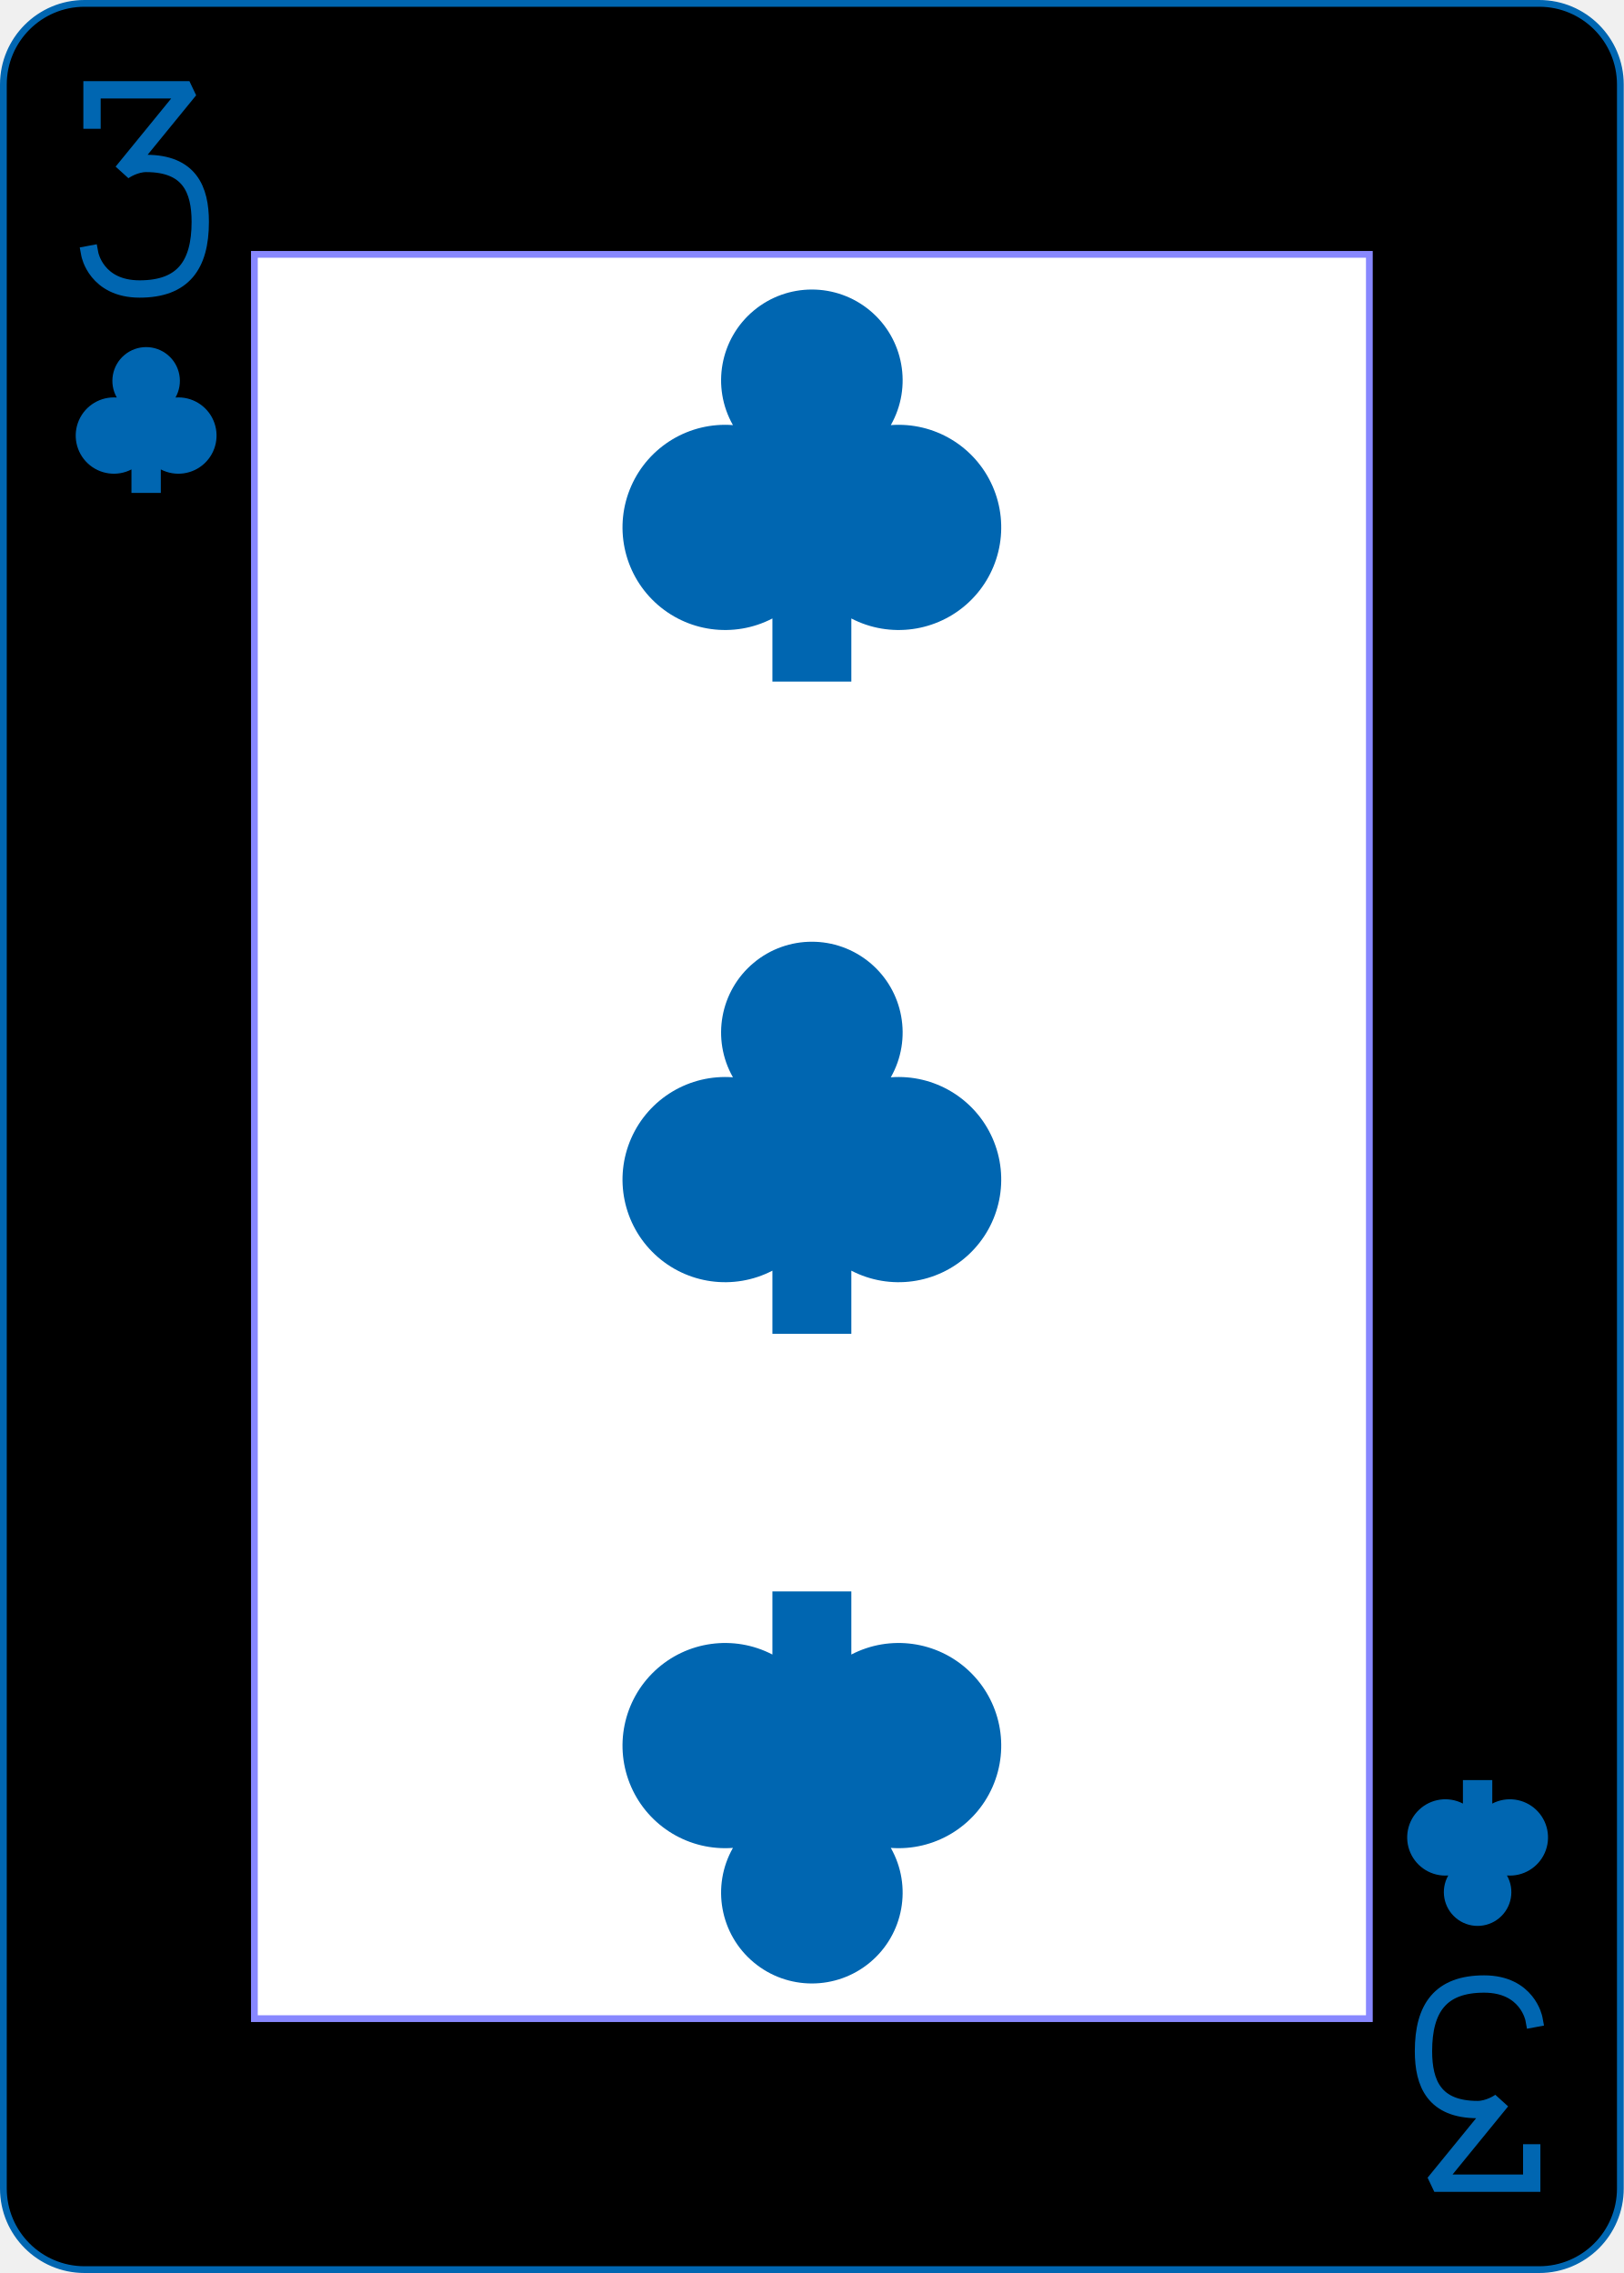
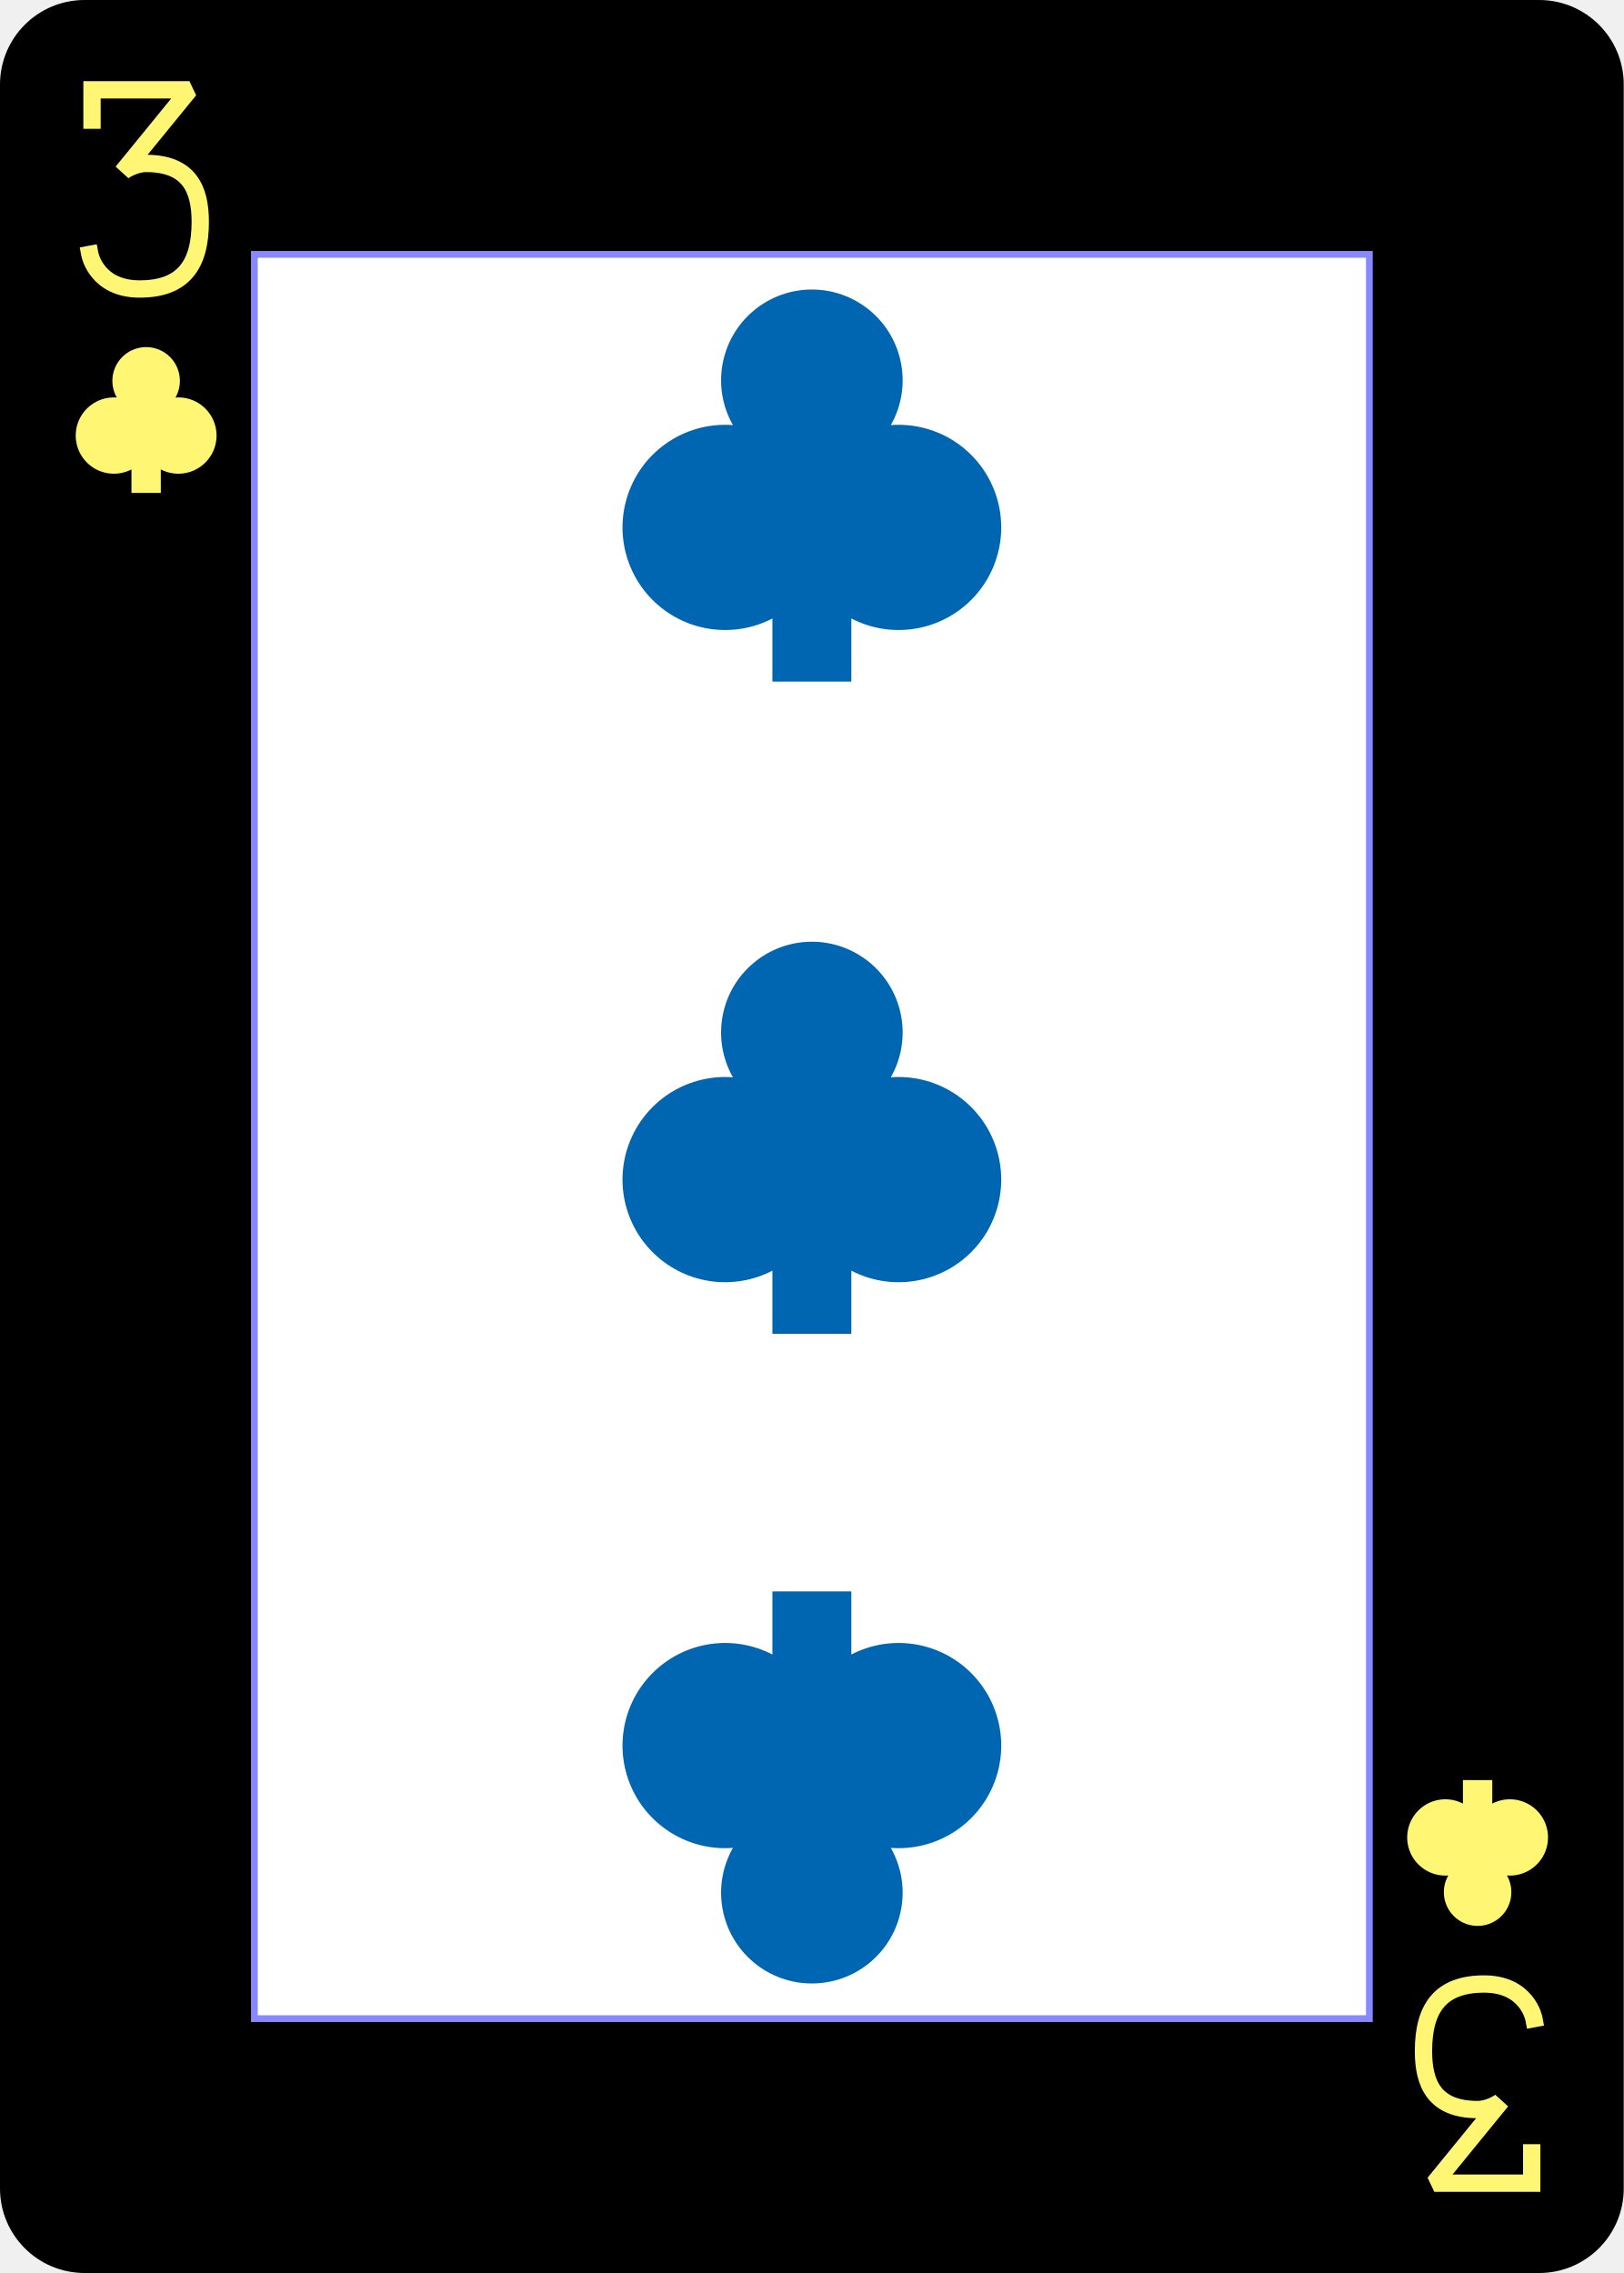
<svg xmlns="http://www.w3.org/2000/svg" xmlns:xlink="http://www.w3.org/1999/xlink" class="card" face="3C" height="3.5in" preserveAspectRatio="none" viewBox="-120 -168 240 336" width="2.5in">
  <defs>
    <symbol id="SC3" preserveAspectRatio="xMinYMid" viewBox="-600 -600 1200 1200">
      <path d="M-100 500L100 500L100 340A260 260 0 1 0 200 -150A230 230 0 1 0 -200 -150A260 260 0 1 0 -100 340Z" fill="#0066b1" />
    </symbol>
+     <symbol id="CCLRD" preserveAspectRatio="xMinYMid" viewBox="-600 -600 1200 1200">
+       <path d="M-100 500L100 500L100 340A260 260 0 1 0 200 -150A230 230 0 1 0 -200 -150A260 260 0 1 0 -100 340Z" fill="#fff773" />
+     </symbol>
    <symbol id="VC3" preserveAspectRatio="xMinYMid" viewBox="-500 -500 1000 1000">
      <path d="M-250 -320L-250 -460L200 -460L-110 -80C-100 -90 -50 -120 0 -120C200 -120 250 0 250 150C250 350 170 460 -30 460C-230 460 -260 300 -260 300" fill="none" stroke="#0066b1" stroke-linecap="square" stroke-miterlimit="1.5" stroke-width="80" />
    </symbol>
+     <symbol id="VC3Y" preserveAspectRatio="xMinYMid" viewBox="-500 -500 1000 1000">
+       <path d="M-250 -320L-250 -460L200 -460L-110 -80C-100 -90 -50 -120 0 -120C200 -120 250 0 250 150C250 350 170 460 -30 460C-230 460 -260 300 -260 300" fill="none" stroke="#fff773" stroke-linecap="square" stroke-miterlimit="1.5" stroke-width="80" />
+     </symbol>
    <rect height="260.8" id="XC3" width="164.8" x="-82.4" y="-130.4" />
  </defs>
-   <rect fill="#000000" height="335" rx="12" ry="12" stroke="#0066b1" width="239" x="-119.5" y="-167.5" />
+   <rect fill="#000000" height="335" rx="12" ry="12" stroke="#000000" width="239" x="-119.5" y="-167.5" />
  <use fill="#FFF" height="260.8" stroke="#88f" width="164.8" xlink:href="#XC3" />
-   <use height="32" width="32" x="-114.4" y="-156" xlink:href="#VC3" />
-   <use height="26.032" width="26.032" x="-111.416" y="-119" xlink:href="#SC3" />
+   <use height="32" width="32" x="-114.4" y="-156" xlink:href="#VC3Y" />
+   <use height="26.032" width="26.032" x="-111.416" y="-119" xlink:href="#CCLRD" />
  <use height="70" width="70" x="-35" y="-131.409" xlink:href="#SC3" />
  <use height="70" width="70" x="-35" y="-35" xlink:href="#SC3" />
  <g transform="rotate(180)">
-     <use height="32" width="32" x="-114.4" y="-156" xlink:href="#VC3" />
-     <use height="26.032" width="26.032" x="-111.416" y="-119" xlink:href="#SC3" />
+     <use height="32" width="32" x="-114.4" y="-156" xlink:href="#VC3Y" />
+     <use height="26.032" width="26.032" x="-111.416" y="-119" xlink:href="#CCLRD" />
    <use height="70" width="70" x="-35" y="-131.409" xlink:href="#SC3" />
  </g>
</svg>
